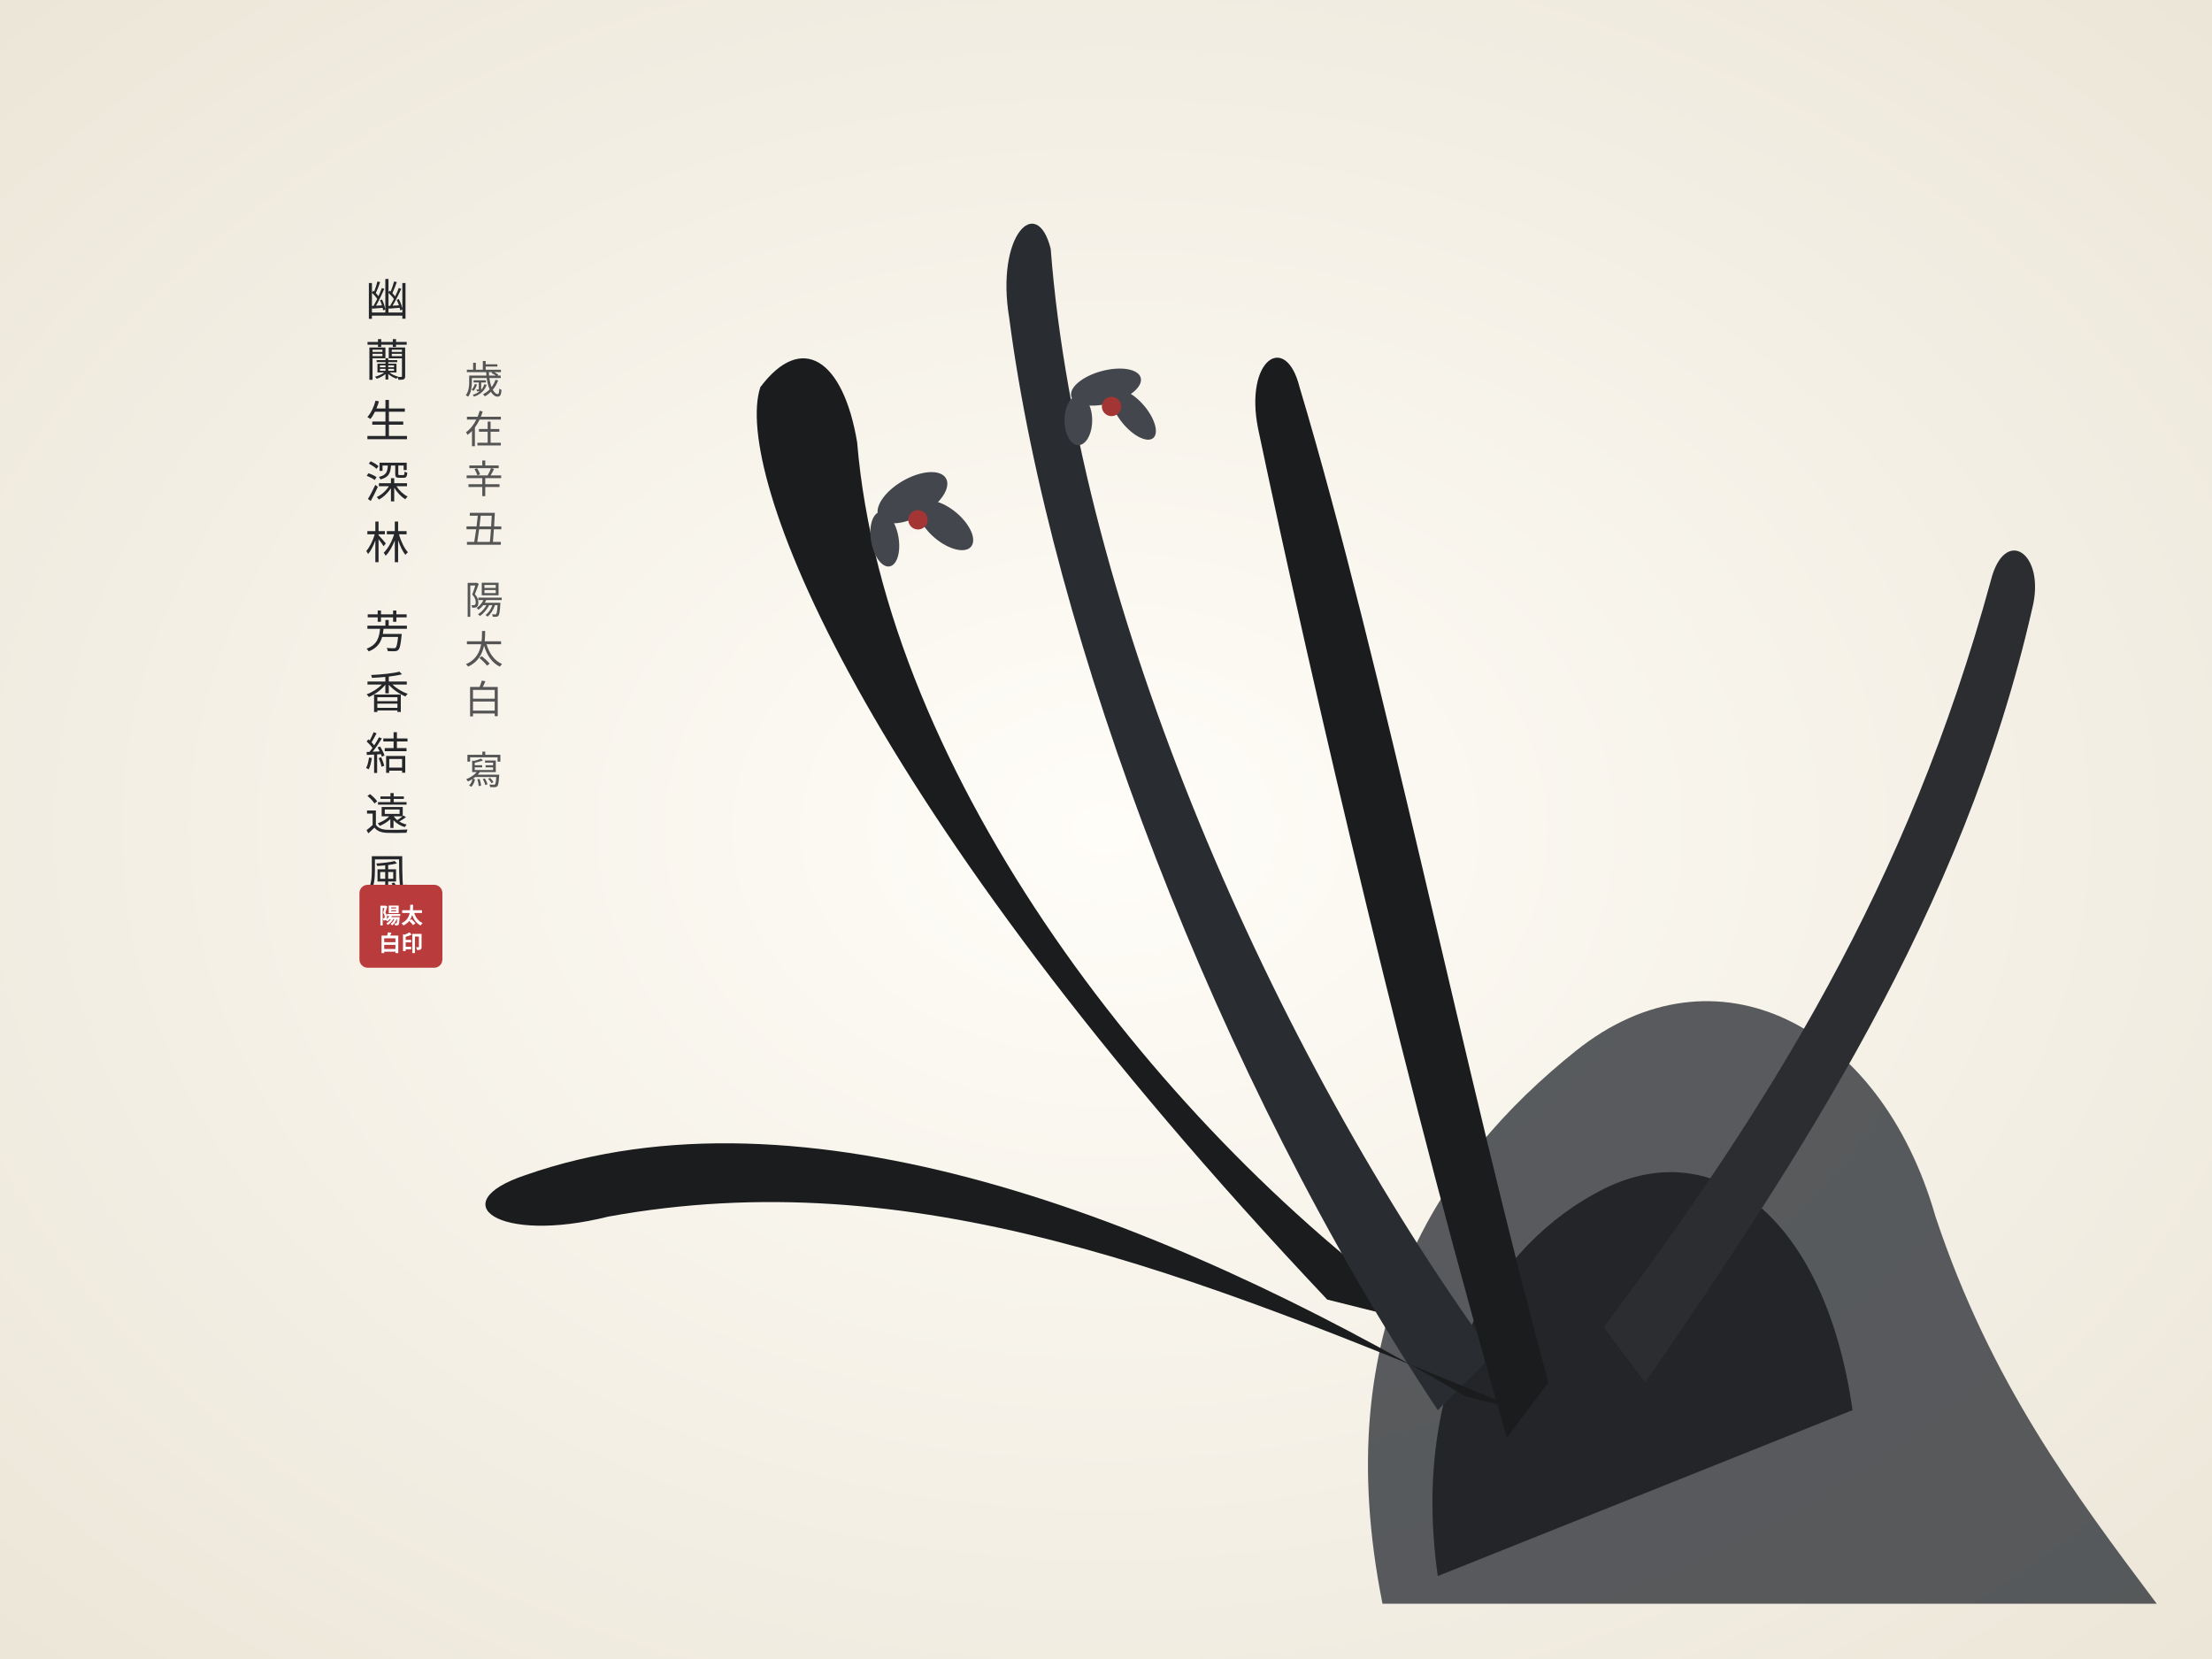
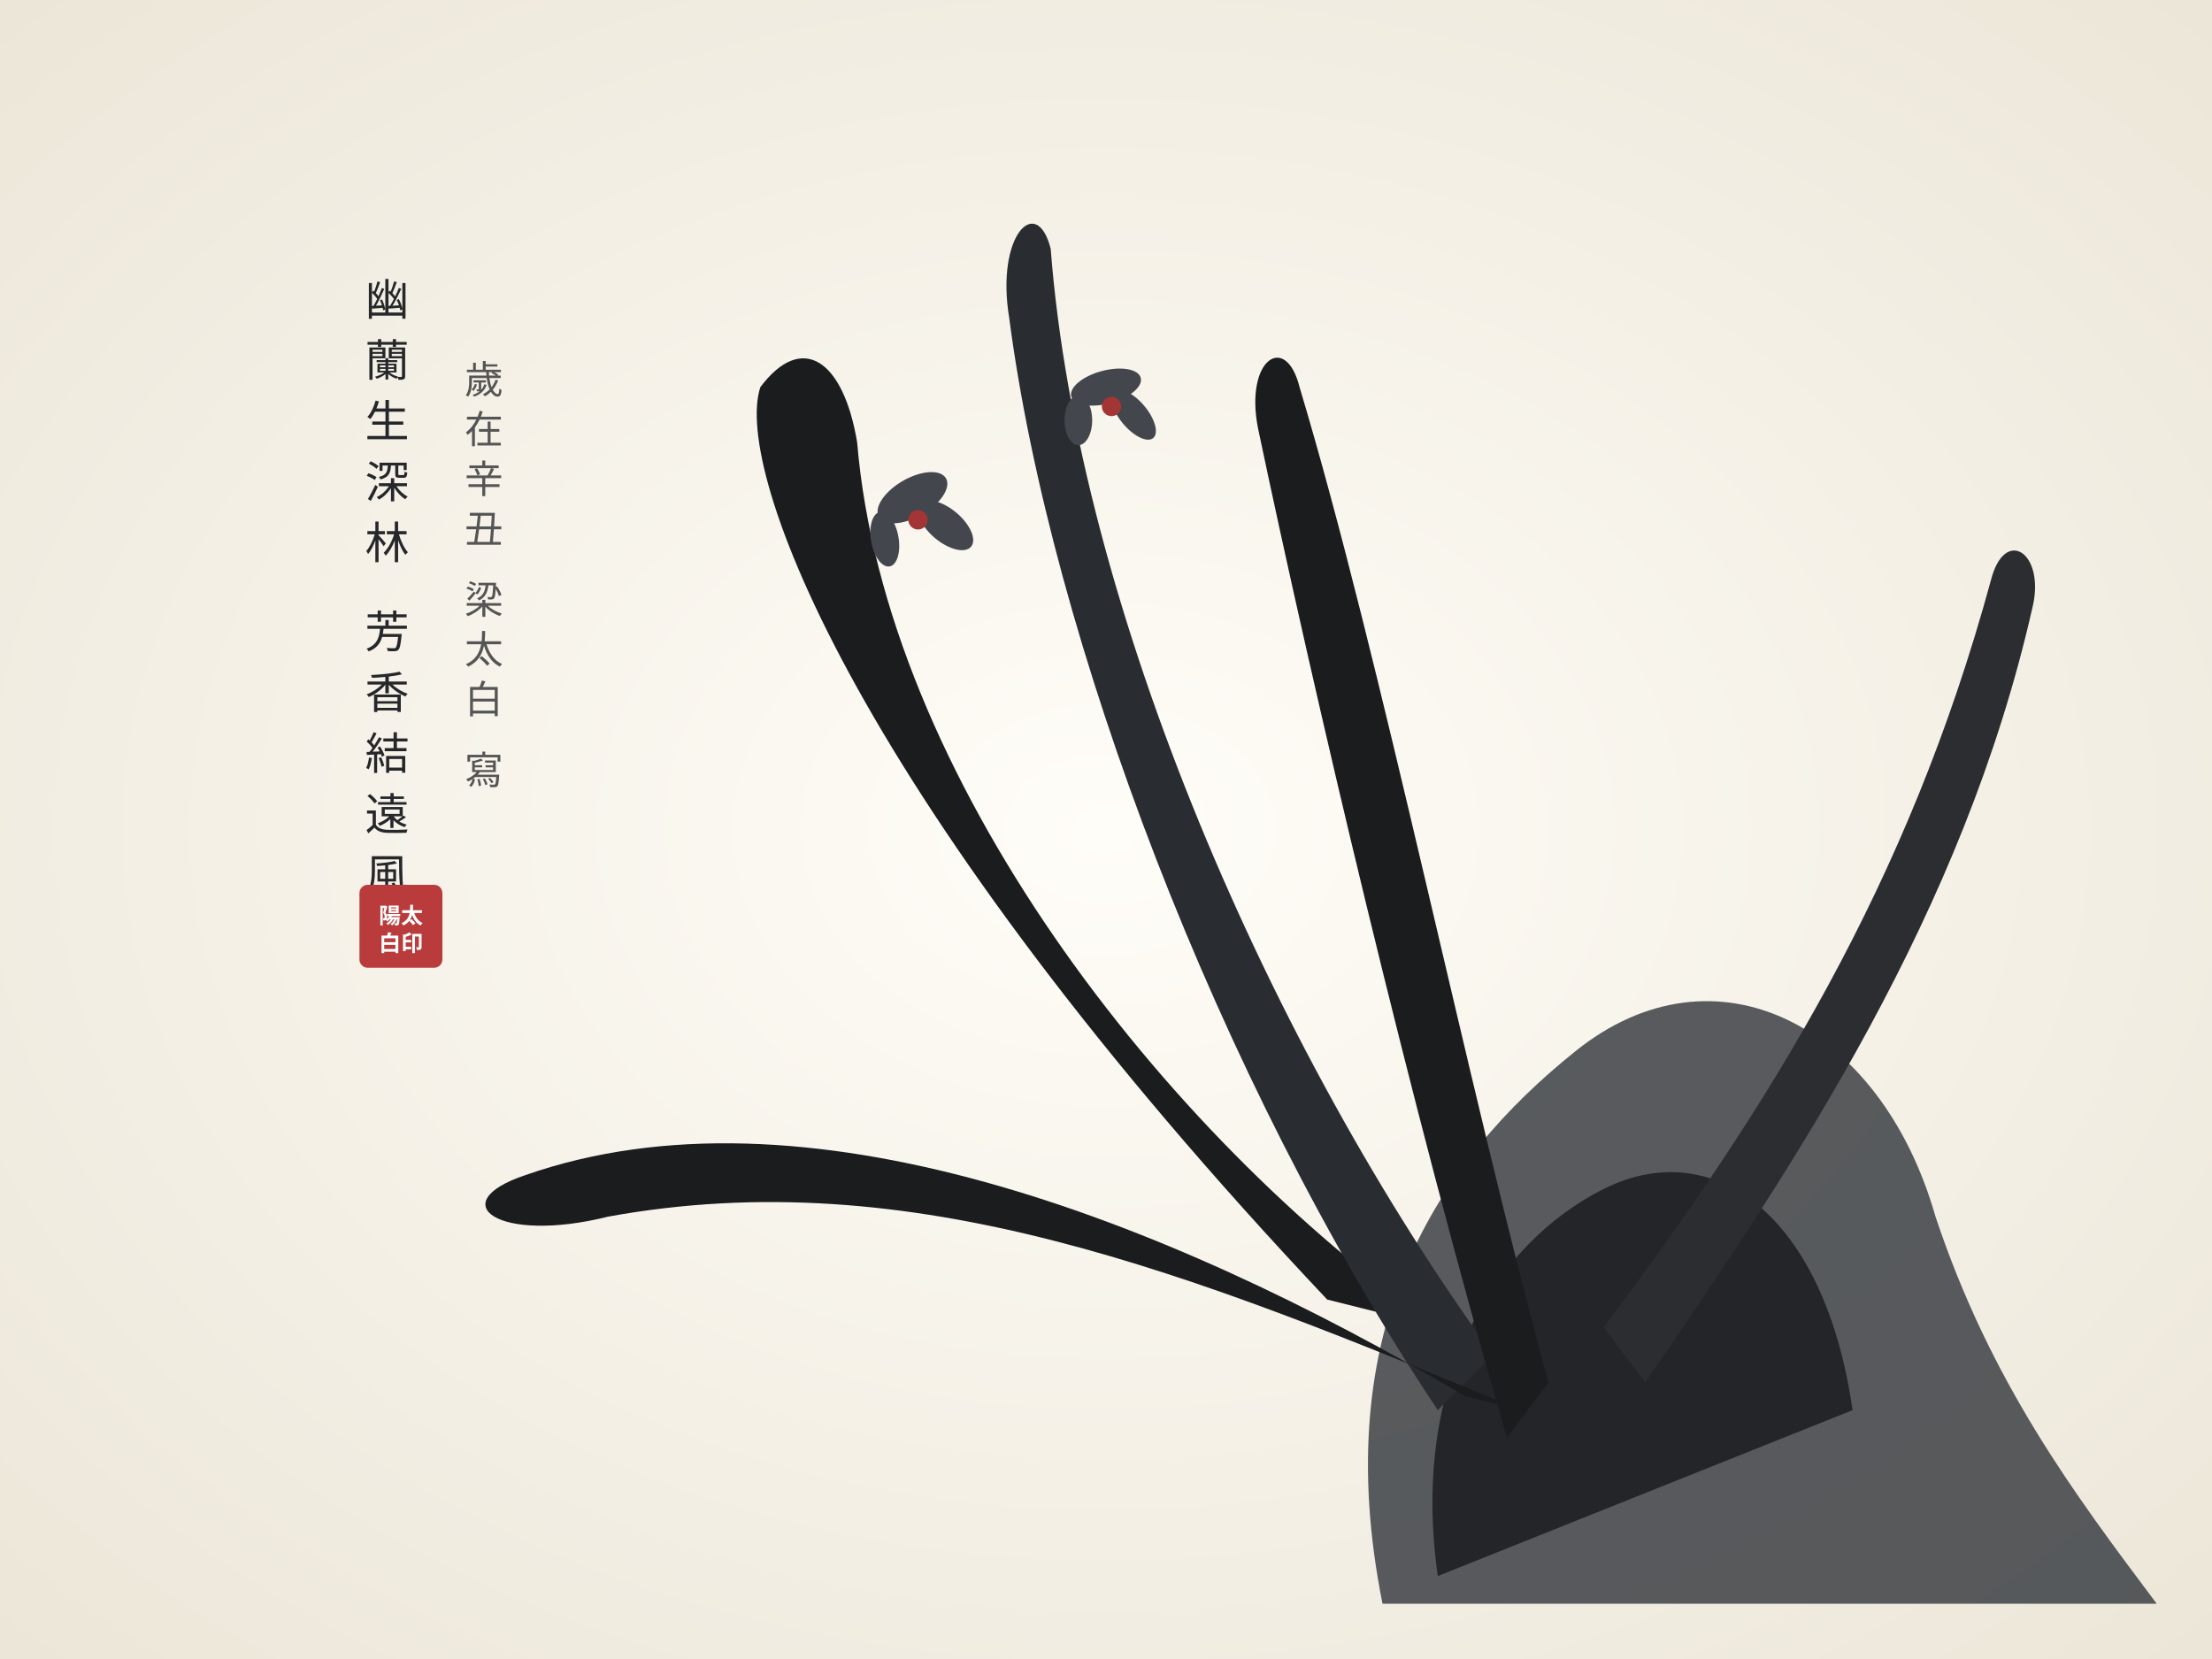
<svg xmlns="http://www.w3.org/2000/svg" viewBox="0 0 800 600" width="100%" height="100%">
  <rect width="800" height="600" fill="#f6f3eb" />
  <defs>
    <radialGradient id="paperGlow" cx="50%" cy="50%" r="70%">
      <stop offset="0%" stop-color="#fffdf8" />
      <stop offset="100%" stop-color="#ece6d8" />
    </radialGradient>
  </defs>
  <rect width="800" height="600" fill="url(#paperGlow)" />
  <path d="M 500 580 C 480 480, 520 420, 570 380 C 620 340, 680 370, 700 440 C 720 500, 750 540, 780 580 Z" fill="#3c3f44" opacity="0.85" />
  <path d="M 520 570 C 510 500, 540 450, 580 430 C 620 410, 660 440, 670 510 Z" fill="#232528" />
  <path d="M 520 480 C 420 410, 320 280, 310 160 C 305 130, 290 120, 275 140 C 265 170, 310 290, 480 470 Z" fill="#1a1c1e" />
  <path d="M 540 490 C 460 380, 390 220, 380 90 C 375 70, 360 85, 365 115 C 380 230, 440 390, 520 510 Z" fill="#292c30" />
  <path d="M 560 500 C 530 390, 500 240, 470 140 C 465 120, 450 130, 455 155 C 475 250, 510 400, 545 520 Z" fill="#1b1c1e" />
  <path d="M 580 480 C 640 400, 690 320, 720 210 C 725 190, 740 200, 735 220 C 710 330, 650 420, 595 500 Z" fill="#2b2d31" />
  <path d="M 550 510 C 430 460, 330 420, 220 440 C 180 450, 160 435, 190 425 C 290 390, 420 440, 530 505 Z" fill="#1a1c1e" />
  <g fill="#43464c">
    <ellipse cx="330" cy="180" rx="14" ry="7" transform="rotate(-30, 330, 180)" />
    <ellipse cx="342" cy="190" rx="12" ry="6" transform="rotate(40, 342, 190)" />
    <ellipse cx="320" cy="195" rx="10" ry="5" transform="rotate(80, 320, 195)" />
    <circle cx="332" cy="188" r="3.5" fill="#a43535" />
    <ellipse cx="400" cy="140" rx="13" ry="6" transform="rotate(-15, 400, 140)" />
    <ellipse cx="410" cy="150" rx="11" ry="5" transform="rotate(50, 410, 150)" />
    <ellipse cx="390" cy="152" rx="9" ry="5" transform="rotate(90, 390, 152)" />
    <circle cx="402" cy="147" r="3.5" fill="#a43535" />
  </g>
  <text x="140" y="100" font-family="'Noto Serif KR', serif" font-size="16" fill="#25272a" writing-mode="vertical-rl" letter-spacing="6">幽蘭生深林 芳香結遠風</text>
-   <text x="175" y="130" font-family="'Noto Serif KR', serif" font-size="14" fill="#555" writing-mode="vertical-rl" letter-spacing="4">歲在辛丑 陽太白 寫</text>
+   <text x="175" y="130" font-family="'Noto Serif KR', serif" font-size="14" fill="#555" writing-mode="vertical-rl" letter-spacing="4">歲在辛丑 梁太白 寫</text>
  <g transform="translate(130, 320)">
    <rect width="30" height="30" rx="3" fill="#b93b3b" />
    <text x="15" y="14" font-family="'Noto Serif KR', serif" font-size="8" font-weight="bold" fill="#fff" text-anchor="middle">陽太</text>
    <text x="15" y="24" font-family="'Noto Serif KR', serif" font-size="8" font-weight="bold" fill="#fff" text-anchor="middle">白印</text>
  </g>
</svg>
